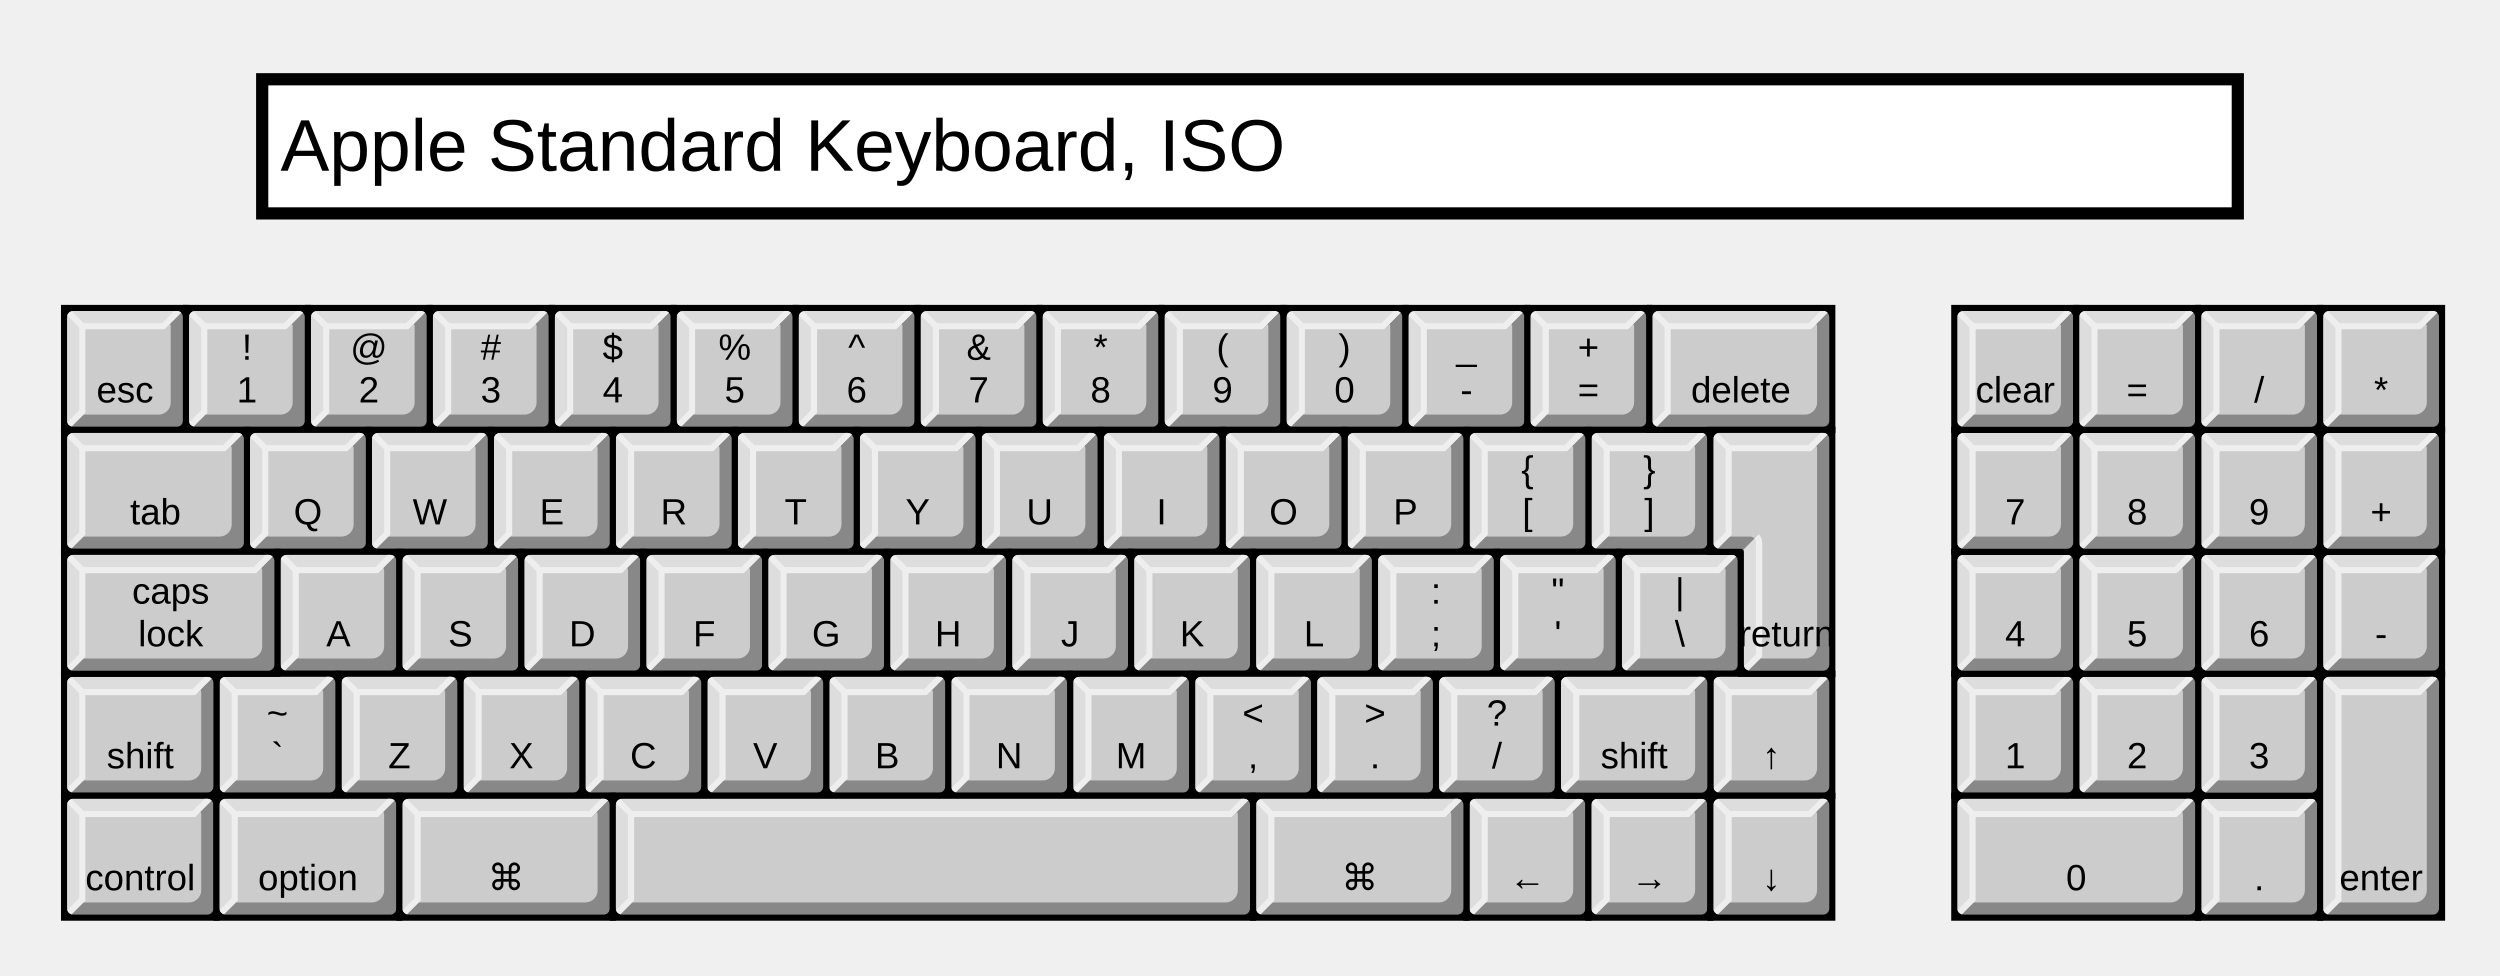
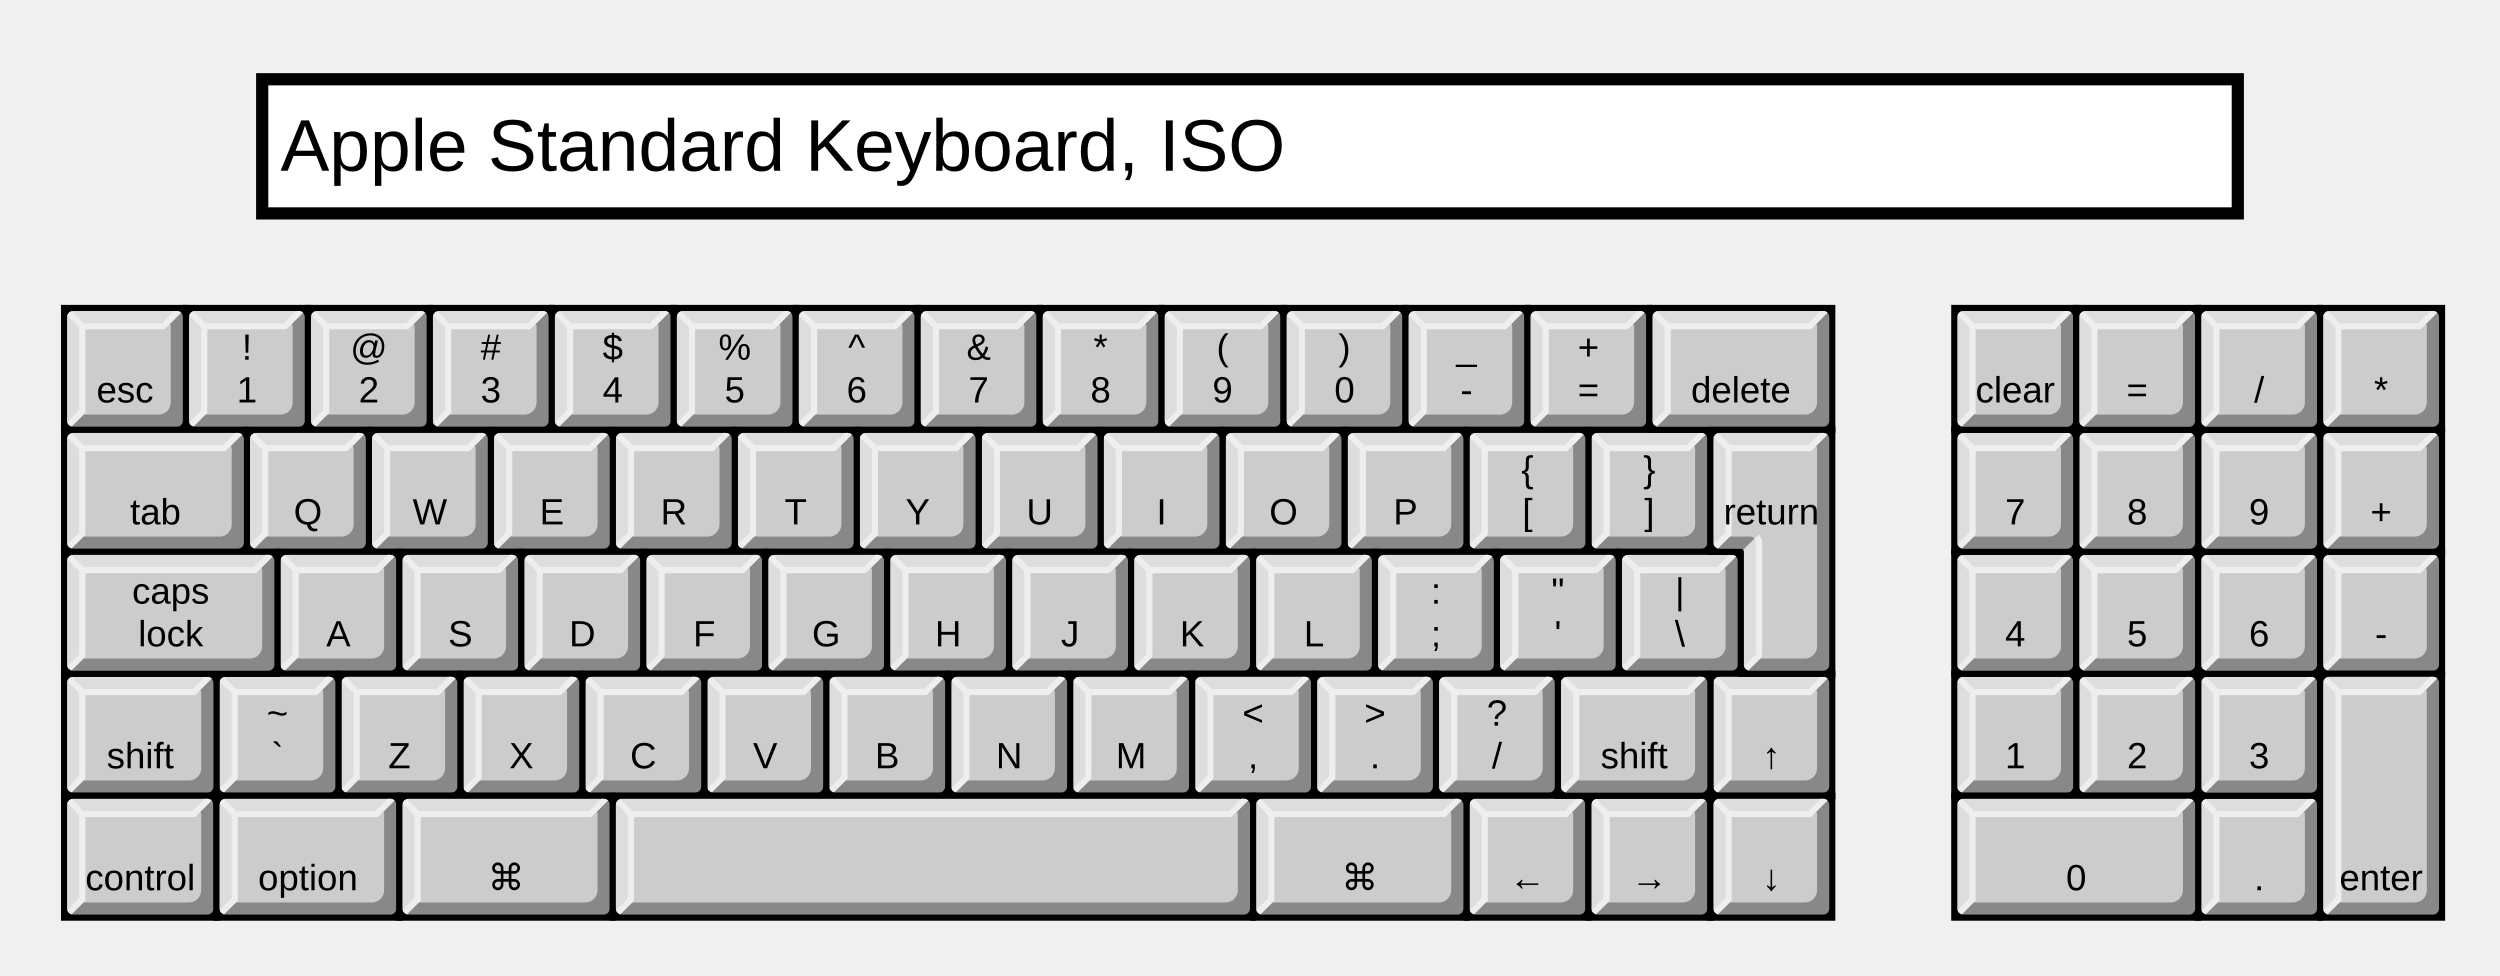
<svg xmlns="http://www.w3.org/2000/svg" xmlns:xlink="http://www.w3.org/1999/xlink" version="1.1" width="820" height="320" viewBox="0 0 410 160">
  <defs>
    <g id="shape0">
-       <path fill="#000000" d="M 16 5 L 16 16 L 5 16 L 5 5 Z M 0 0 L 0 5 L 0 16 L 0 21 L 21 21 L 21 16 L 21 5 L 21 0 Z" />
-       <path fill="#888888" d="M 19.707 1.293 L 16 5 L 16 16 L 5 16 L 1.293 19.707 C 1.474 19.888 1.724 20 2 20 L 19 20 C 19.553 20 20 19.553 20 19 L 20 16 L 20 5 L 20 2 C 20 1.724 19.888 1.474 19.707 1.293 Z" />
-       <path fill="#DDDDDD" d="M 2 1 C 1.448 1 1 1.448 1 2 L 1 5 L 1 16 L 1 19 C 1 19.276 1.112 19.526 1.293 19.707 L 5 16 L 5 16 L 5 5 L 16 5 L 16 5 L 19.707 1.293 C 19.526 1.112 19.276 1 19 1 Z" />
-       <path fill="#EEEEEE" d="M 3.5 3 C 3.224 3 3 3.224 3 3.5 L 3 5 L 3 16 L 3 17.5 C 3 17.639 3.056 17.764 3.146 17.854 L 5 16 L 5 16 L 5 5 L 16 5 L 16 5 L 17.854 3.146 C 17.764 3.056 17.639 3 17.5 3 Z" />
-       <path fill="#CCCCCC" d="M 17.854 3.146 L 17 4 L 4 4 L 4 5 L 4 16 L 4 17 L 3.146 17.854 C 3.237 17.944 3.362 18 3.5 18 L 16 18 L 16 18 L 16 18 C 17.104 18 18 17.104 18 16 L 18 16 L 18 5 L 18 3.5 C 18 3.362 17.944 3.237 17.854 3.146 Z" />
-       <path fill="#EEEEEE" d="M 18.586 1 L 16.293 3.293 L 17 4 L 19.707 1.293 C 19.526 1.112 19.276 1 19 1 Z M 1.756 1.049 C 1.405 1.14 1.14 1.405 1.049 1.756 L 3.646 4.353 L 4.354 3.646 L 1.756 1.049 Z M 3.646 16.646 L 1.049 19.244 C 1.14 19.595 1.405 19.86 1.756 19.951 L 4 17.707 L 4 17 L 3.646 16.646 Z" />
+       <g>
+         <path d="M 16 5 L 16 16 L 5 16 L 5 5 Z M 0 0 L 0 5 L 0 16 L 0 21 L 21 21 L 21 16 L 21 5 L 21 0 Z" fill="#000000" />
+         <path d="M 19.707 1.293 L 16 5 L 16 16 L 5 16 L 1.293 19.707 C 1.474 19.888 1.724 20 2 20 L 19 20 C 19.553 20 20 19.553 20 19 L 20 16 L 20 5 L 20 2 C 20 1.724 19.888 1.474 19.707 1.293 Z" fill="#888888" />
+         <path d="M 2 1 C 1.448 1 1 1.448 1 2 L 1 5 L 1 16 L 1 19 C 1 19.276 1.112 19.526 1.293 19.707 L 5 16 L 5 16 L 5 5 L 16 5 L 16 5 L 19.707 1.293 C 19.526 1.112 19.276 1 19 1 Z" fill="#dddddd" />
+         <path d="M 3.5 3 C 3.224 3 3 3.224 3 3.5 L 3 5 L 3 16 L 3 17.5 C 3 17.639 3.056 17.764 3.146 17.854 L 5 16 L 5 16 L 5 5 L 16 5 L 16 5 L 17.854 3.146 C 17.764 3.056 17.639 3 17.5 3 Z" fill="#eeeeee" />
+         <path d="M 17.854 3.146 L 17 4 L 4 4 L 4 5 L 4 16 L 4 17 L 3.146 17.854 C 3.237 17.944 3.362 18 3.5 18 L 16 18 L 16 18 L 16 18 C 17.104 18 18 17.104 18 16 L 18 16 L 18 5 L 18 3.5 C 18 3.362 17.944 3.237 17.854 3.146 Z" fill="#cccccc" />
+         <path d="M 18.586 1 L 16.293 3.293 L 17 4 L 19.707 1.293 C 19.526 1.112 19.276 1 19 1 Z M 1.756 1.049 C 1.405 1.14 1.14 1.405 1.049 1.756 L 3.646 4.353 L 4.354 3.646 L 1.756 1.049 Z M 3.646 16.646 L 1.049 19.244 C 1.14 19.595 1.405 19.86 1.756 19.951 L 4 17.707 L 4 17 L 3.646 16.646 Z" fill="#eeeeee" />
+       </g>
    </g>
    <g id="shape1">
-       <path fill="#000000" d="M 21 5 L 21 16 L 5 16 L 5 5 Z M 0 0 L 0 5 L 0 16 L 0 21 L 26 21 L 26 16 L 26 5 L 26 0 Z" />
-       <path fill="#888888" d="M 24.707 1.293 L 21 5 L 21 16 L 5 16 L 1.293 19.707 C 1.474 19.888 1.724 20 2 20 L 24 20 C 24.553 20 25 19.553 25 19 L 25 16 L 25 5 L 25 2 C 25 1.724 24.888 1.474 24.707 1.293 Z" />
-       <path fill="#DDDDDD" d="M 2 1 C 1.448 1 1 1.448 1 2 L 1 5 L 1 16 L 1 19 C 1 19.276 1.112 19.526 1.293 19.707 L 5 16 L 5 16 L 5 5 L 21 5 L 21 5 L 24.707 1.293 C 24.526 1.112 24.276 1 24 1 Z" />
-       <path fill="#EEEEEE" d="M 3.5 3 C 3.224 3 3 3.224 3 3.5 L 3 5 L 3 16 L 3 17.5 C 3 17.639 3.056 17.764 3.146 17.854 L 5 16 L 5 16 L 5 5 L 21 5 L 21 5 L 22.854 3.146 C 22.764 3.056 22.639 3 22.5 3 Z" />
-       <path fill="#CCCCCC" d="M 22.854 3.146 L 22 4 L 4 4 L 4 5 L 4 16 L 4 17 L 3.146 17.854 C 3.237 17.944 3.362 18 3.5 18 L 21 18 L 21 18 L 21 18 C 22.104 18 23 17.104 23 16 L 23 16 L 23 5 L 23 3.5 C 23 3.362 22.944 3.237 22.854 3.146 Z" />
-       <path fill="#EEEEEE" d="M 23.586 1 L 21.293 3.293 L 22 4 L 24.707 1.293 C 24.526 1.112 24.276 1 24 1 Z M 1.756 1.049 C 1.405 1.14 1.14 1.405 1.049 1.756 L 3.646 4.353 L 4.354 3.646 L 1.756 1.049 Z M 3.646 16.646 L 1.049 19.244 C 1.14 19.595 1.405 19.86 1.756 19.951 L 4 17.707 L 4 17 L 3.646 16.646 Z" />
+       <g>
+         <path d="M 21 5 L 21 16 L 5 16 L 5 5 Z M 0 0 L 0 5 L 0 16 L 0 21 L 26 21 L 26 16 L 26 5 L 26 0 Z" fill="#000000" />
+         <path d="M 24.707 1.293 L 21 5 L 21 16 L 5 16 L 1.293 19.707 C 1.474 19.888 1.724 20 2 20 L 24 20 C 24.553 20 25 19.553 25 19 L 25 16 L 25 5 L 25 2 C 25 1.724 24.888 1.474 24.707 1.293 Z" fill="#888888" />
+         <path d="M 2 1 C 1.448 1 1 1.448 1 2 L 1 5 L 1 16 L 1 19 C 1 19.276 1.112 19.526 1.293 19.707 L 5 16 L 5 16 L 5 5 L 21 5 L 21 5 L 24.707 1.293 C 24.526 1.112 24.276 1 24 1 Z" fill="#dddddd" />
+         <path d="M 3.5 3 C 3.224 3 3 3.224 3 3.5 L 3 5 L 3 16 L 3 17.5 C 3 17.639 3.056 17.764 3.146 17.854 L 5 16 L 5 16 L 5 5 L 21 5 L 21 5 L 22.854 3.146 C 22.764 3.056 22.639 3 22.5 3 Z" fill="#eeeeee" />
+         <path d="M 22.854 3.146 L 22 4 L 4 4 L 4 5 L 4 16 L 4 17 L 3.146 17.854 C 3.237 17.944 3.362 18 3.5 18 L 21 18 L 21 18 L 21 18 C 22.104 18 23 17.104 23 16 L 23 16 L 23 5 L 23 3.5 C 23 3.362 22.944 3.237 22.854 3.146 Z" fill="#cccccc" />
+         <path d="M 23.586 1 L 21.293 3.293 L 22 4 L 24.707 1.293 C 24.526 1.112 24.276 1 24 1 Z M 1.756 1.049 C 1.405 1.14 1.14 1.405 1.049 1.756 L 3.646 4.353 L 4.354 3.646 L 1.756 1.049 Z M 3.646 16.646 L 1.049 19.244 C 1.14 19.595 1.405 19.86 1.756 19.951 L 4 17.707 L 4 17 L 3.646 16.646 Z" fill="#eeeeee" />
+       </g>
    </g>
    <g id="shape2">
-       <path fill="#000000" d="M 0 0 L 0 5 L 0 16 L 0 21 L 26 21 L 26 16 L 5 16 L 5 5 L 26 5 L 26 0 Z M 26 0 L 26 5 L 26 16 L 26 21 L 31 21 L 31 16 L 31 5 L 31 0 Z" />
-       <path fill="#888888" d="M 5 16 L 1.293 19.707 C 1.474 19.888 1.724 20 2 20 L 26 20 L 26 16 Z M 29.707 1.293 L 26 5 L 26 16 L 26 20 L 29 20 C 29.553 20 30 19.553 30 19 L 30 16 L 30 5 L 30 2 C 30 1.724 29.888 1.474 29.707 1.293 Z" />
-       <path fill="#DDDDDD" d="M 26 1 L 26 5 L 29.707 1.293 C 29.526 1.112 29.276 1 29 1 Z M 2 1 C 1.448 1 1 1.448 1 2 L 1 5 L 1 16 L 1 19 C 1 19.276 1.112 19.526 1.293 19.707 L 5 16 L 5 16 L 5 5 L 26 5 L 26 1 Z" />
-       <path fill="#EEEEEE" d="M 26 3 L 26 5 L 27.854 3.146 C 27.764 3.056 27.639 3 27.5 3 Z M 3.5 3 C 3.224 3 3 3.224 3 3.5 L 3 5 L 3 16 L 3 17.5 C 3 17.639 3.056 17.764 3.146 17.854 L 5 16 L 5 16 L 5 5 L 26 5 L 26 3 Z" />
-       <path fill="#CCCCCC" d="M 27.854 3.146 L 27 4 L 26 4 L 26 5 L 26 5 L 26 4 L 4 4 L 4 5 L 4 16 L 4 17 L 3.146 17.854 C 3.237 17.944 3.362 18 3.5 18 L 26 18 L 26 16 L 26 16 L 26 18 C 27.104 18 28 17.104 28 16 L 28 16 L 28 5 L 28 3.5 C 28 3.362 27.944 3.237 27.854 3.146 Z" />
-       <path fill="#EEEEEE" d="M 28.586 1 L 26.293 3.293 L 27 4 L 29.707 1.293 C 29.526 1.112 29.276 1 29 1 Z M 1.756 1.049 C 1.405 1.14 1.14 1.405 1.049 1.756 L 3.646 4.353 L 4.354 3.646 L 1.756 1.049 Z M 3.646 16.646 L 1.049 19.244 C 1.14 19.595 1.405 19.86 1.756 19.951 L 4 17.707 L 4 17 L 3.646 16.646 Z" />
+       <g>
+         <path d="M 0 0 L 0 5 L 0 16 L 0 21 L 26 21 L 26 16 L 5 16 L 5 5 L 26 5 L 26 0 Z M 26 0 L 26 5 L 26 16 L 26 21 L 31 21 L 31 16 L 31 5 L 31 0 Z" fill="#000000" />
+         <path d="M 5 16 L 1.293 19.707 C 1.474 19.888 1.724 20 2 20 L 26 20 L 26 16 Z M 29.707 1.293 L 26 5 L 26 16 L 26 20 L 29 20 C 29.553 20 30 19.553 30 19 L 30 16 L 30 5 L 30 2 C 30 1.724 29.888 1.474 29.707 1.293 Z" fill="#888888" />
+         <path d="M 26 1 L 26 5 L 29.707 1.293 C 29.526 1.112 29.276 1 29 1 Z M 2 1 C 1.448 1 1 1.448 1 2 L 1 5 L 1 16 L 1 19 C 1 19.276 1.112 19.526 1.293 19.707 L 5 16 L 5 16 L 5 5 L 26 5 L 26 1 Z" fill="#dddddd" />
+         <path d="M 26 3 L 26 5 L 27.854 3.146 C 27.764 3.056 27.639 3 27.5 3 Z M 3.5 3 C 3.224 3 3 3.224 3 3.5 L 3 5 L 3 16 L 3 17.5 C 3 17.639 3.056 17.764 3.146 17.854 L 5 16 L 5 16 L 5 5 L 26 5 L 26 3 Z" fill="#eeeeee" />
+         <path d="M 27.854 3.146 L 27 4 L 26 4 L 26 5 L 26 5 L 26 4 L 4 4 L 4 5 L 4 16 L 4 17 L 3.146 17.854 C 3.237 17.944 3.362 18 3.5 18 L 26 18 L 26 16 L 26 16 L 26 18 C 27.104 18 28 17.104 28 16 L 28 16 L 28 5 L 28 3.5 C 28 3.362 27.944 3.237 27.854 3.146 Z" fill="#cccccc" />
+         <path d="M 28.586 1 L 26.293 3.293 L 27 4 L 29.707 1.293 C 29.526 1.112 29.276 1 29 1 Z M 1.756 1.049 C 1.405 1.14 1.14 1.405 1.049 1.756 L 3.646 4.353 L 4.354 3.646 L 1.756 1.049 Z M 3.646 16.646 L 1.049 19.244 C 1.14 19.595 1.405 19.86 1.756 19.951 L 4 17.707 L 4 17 L 3.646 16.646 Z" fill="#eeeeee" />
+       </g>
    </g>
    <g id="shape3">
-       <path fill="#000000" d="M 0 0 L 0 5 L 0 16 L 0 21 L 31 21 L 31 16 L 5 16 L 5 5 L 31 5 L 31 0 Z M 31 0 L 31 5 L 31 16 L 31 21 L 36 21 L 36 16 L 36 5 L 36 0 Z" />
-       <path fill="#888888" d="M 5 16 L 1.293 19.707 C 1.474 19.888 1.724 20 2 20 L 31 20 L 31 16 Z M 34.707 1.293 L 31 5 L 31 16 L 31 20 L 34 20 C 34.553 20 35 19.553 35 19 L 35 16 L 35 5 L 35 2 C 35 1.724 34.888 1.474 34.707 1.293 Z" />
-       <path fill="#DDDDDD" d="M 31 1 L 31 5 L 34.707 1.293 C 34.526 1.112 34.276 1 34 1 Z M 2 1 C 1.448 1 1 1.448 1 2 L 1 5 L 1 16 L 1 19 C 1 19.276 1.112 19.526 1.293 19.707 L 5 16 L 5 16 L 5 5 L 31 5 L 31 1 Z" />
-       <path fill="#EEEEEE" d="M 31 3 L 31 5 L 32.854 3.146 C 32.764 3.056 32.639 3 32.5 3 Z M 3.5 3 C 3.224 3 3 3.224 3 3.5 L 3 5 L 3 16 L 3 17.5 C 3 17.639 3.056 17.764 3.146 17.854 L 5 16 L 5 16 L 5 5 L 31 5 L 31 3 Z" />
-       <path fill="#CCCCCC" d="M 32.854 3.146 L 32 4 L 31 4 L 31 5 L 31 5 L 31 4 L 4 4 L 4 5 L 4 16 L 4 17 L 3.146 17.854 C 3.237 17.944 3.362 18 3.5 18 L 31 18 L 31 16 L 31 16 L 31 18 C 32.104 18 33 17.104 33 16 L 33 16 L 33 5 L 33 3.5 C 33 3.362 32.944 3.237 32.854 3.146 Z" />
-       <path fill="#EEEEEE" d="M 33.586 1 L 31.293 3.293 L 32 4 L 34.707 1.293 C 34.526 1.112 34.276 1 34 1 Z M 1.756 1.049 C 1.405 1.14 1.14 1.405 1.049 1.756 L 3.646 4.353 L 4.354 3.646 L 1.756 1.049 Z M 3.646 16.646 L 1.049 19.244 C 1.14 19.595 1.405 19.86 1.756 19.951 L 4 17.707 L 4 17 L 3.646 16.646 Z" />
+       <g>
+         <path d="M 0 0 L 0 5 L 0 16 L 0 21 L 31 21 L 31 16 L 5 16 L 5 5 L 31 5 L 31 0 Z M 31 0 L 31 5 L 31 16 L 31 21 L 36 21 L 36 16 L 36 5 L 36 0 Z" fill="#000000" />
+         <path d="M 5 16 L 1.293 19.707 C 1.474 19.888 1.724 20 2 20 L 31 20 L 31 16 Z M 34.707 1.293 L 31 5 L 31 16 L 31 20 L 34 20 C 34.553 20 35 19.553 35 19 L 35 16 L 35 5 L 35 2 C 35 1.724 34.888 1.474 34.707 1.293 Z" fill="#888888" />
+         <path d="M 31 1 L 31 5 L 34.707 1.293 C 34.526 1.112 34.276 1 34 1 Z M 2 1 C 1.448 1 1 1.448 1 2 L 1 5 L 1 16 L 1 19 C 1 19.276 1.112 19.526 1.293 19.707 L 5 16 L 5 16 L 5 5 L 31 5 L 31 1 Z" fill="#dddddd" />
+         <path d="M 31 3 L 31 5 L 32.854 3.146 C 32.764 3.056 32.639 3 32.5 3 Z M 3.5 3 C 3.224 3 3 3.224 3 3.5 L 3 5 L 3 16 L 3 17.5 C 3 17.639 3.056 17.764 3.146 17.854 L 5 16 L 5 16 L 5 5 L 31 5 L 31 3 Z" fill="#eeeeee" />
+         <path d="M 32.854 3.146 L 32 4 L 31 4 L 31 5 L 31 5 L 31 4 L 4 4 L 4 5 L 4 16 L 4 17 L 3.146 17.854 C 3.237 17.944 3.362 18 3.5 18 L 31 18 L 31 16 L 31 16 L 31 18 C 32.104 18 33 17.104 33 16 L 33 16 L 33 5 L 33 3.5 C 33 3.362 32.944 3.237 32.854 3.146 Z" fill="#cccccc" />
+         <path d="M 33.586 1 L 31.293 3.293 L 32 4 L 34.707 1.293 C 34.526 1.112 34.276 1 34 1 Z M 1.756 1.049 C 1.405 1.14 1.14 1.405 1.049 1.756 L 3.646 4.353 L 4.354 3.646 L 1.756 1.049 Z M 3.646 16.646 L 1.049 19.244 C 1.14 19.595 1.405 19.86 1.756 19.951 L 4 17.707 L 4 17 L 3.646 16.646 Z" fill="#eeeeee" />
+       </g>
    </g>
    <g id="shape4">
-       <path fill="#000000" d="M 0 0 L 0 5 L 0 16 L 0 21 L 36 21 L 36 16 L 5 16 L 5 5 L 36 5 L 36 0 Z M 36 0 L 36 5 L 36 16 L 36 21 L 41 21 L 41 16 L 41 5 L 41 0 Z" />
-       <path fill="#888888" d="M 5 16 L 1.293 19.707 C 1.474 19.888 1.724 20 2 20 L 36 20 L 36 16 Z M 39.707 1.293 L 36 5 L 36 16 L 36 20 L 39 20 C 39.553 20 40 19.553 40 19 L 40 16 L 40 5 L 40 2 C 40 1.724 39.888 1.474 39.707 1.293 Z" />
-       <path fill="#DDDDDD" d="M 36 1 L 36 5 L 39.707 1.293 C 39.526 1.112 39.276 1 39 1 Z M 2 1 C 1.448 1 1 1.448 1 2 L 1 5 L 1 16 L 1 19 C 1 19.276 1.112 19.526 1.293 19.707 L 5 16 L 5 16 L 5 5 L 36 5 L 36 1 Z" />
-       <path fill="#EEEEEE" d="M 36 3 L 36 5 L 37.854 3.146 C 37.764 3.056 37.639 3 37.5 3 Z M 3.5 3 C 3.224 3 3 3.224 3 3.5 L 3 5 L 3 16 L 3 17.5 C 3 17.639 3.056 17.764 3.146 17.854 L 5 16 L 5 16 L 5 5 L 36 5 L 36 3 Z" />
-       <path fill="#CCCCCC" d="M 37.854 3.146 L 37 4 L 36 4 L 36 5 L 36 5 L 36 4 L 4 4 L 4 5 L 4 16 L 4 17 L 3.146 17.854 C 3.237 17.944 3.362 18 3.5 18 L 36 18 L 36 16 L 36 16 L 36 18 C 37.104 18 38 17.104 38 16 L 38 16 L 38 5 L 38 3.5 C 38 3.362 37.944 3.237 37.854 3.146 Z" />
-       <path fill="#EEEEEE" d="M 38.586 1 L 36.293 3.293 L 37 4 L 39.707 1.293 C 39.526 1.112 39.276 1 39 1 Z M 1.756 1.049 C 1.405 1.14 1.14 1.405 1.049 1.756 L 3.646 4.353 L 4.354 3.646 L 1.756 1.049 Z M 3.646 16.646 L 1.049 19.244 C 1.14 19.595 1.405 19.86 1.756 19.951 L 4 17.707 L 4 17 L 3.646 16.646 Z" />
+       <g>
+         <path d="M 0 0 L 0 5 L 0 16 L 0 21 L 36 21 L 36 16 L 5 16 L 5 5 L 36 5 L 36 0 Z M 36 0 L 36 5 L 36 16 L 36 21 L 41 21 L 41 16 L 41 5 L 41 0 Z" fill="#000000" />
+         <path d="M 5 16 L 1.293 19.707 C 1.474 19.888 1.724 20 2 20 L 36 20 L 36 16 Z M 39.707 1.293 L 36 5 L 36 16 L 36 20 L 39 20 C 39.553 20 40 19.553 40 19 L 40 16 L 40 5 L 40 2 C 40 1.724 39.888 1.474 39.707 1.293 Z" fill="#888888" />
+         <path d="M 36 1 L 36 5 L 39.707 1.293 C 39.526 1.112 39.276 1 39 1 Z M 2 1 C 1.448 1 1 1.448 1 2 L 1 5 L 1 16 L 1 19 C 1 19.276 1.112 19.526 1.293 19.707 L 5 16 L 5 16 L 5 5 L 36 5 L 36 1 Z" fill="#dddddd" />
+         <path d="M 36 3 L 36 5 L 37.854 3.146 C 37.764 3.056 37.639 3 37.5 3 Z M 3.5 3 C 3.224 3 3 3.224 3 3.5 L 3 5 L 3 16 L 3 17.5 C 3 17.639 3.056 17.764 3.146 17.854 L 5 16 L 5 16 L 5 5 L 36 5 L 36 3 Z" fill="#eeeeee" />
+         <path d="M 37.854 3.146 L 37 4 L 36 4 L 36 5 L 36 5 L 36 4 L 4 4 L 4 5 L 4 16 L 4 17 L 3.146 17.854 C 3.237 17.944 3.362 18 3.5 18 L 36 18 L 36 16 L 36 16 L 36 18 C 37.104 18 38 17.104 38 16 L 38 16 L 38 5 L 38 3.5 C 38 3.362 37.944 3.237 37.854 3.146 Z" fill="#cccccc" />
+         <path d="M 38.586 1 L 36.293 3.293 L 37 4 L 39.707 1.293 C 39.526 1.112 39.276 1 39 1 Z M 1.756 1.049 C 1.405 1.14 1.14 1.405 1.049 1.756 L 3.646 4.353 L 4.354 3.646 L 1.756 1.049 Z M 3.646 16.646 L 1.049 19.244 C 1.14 19.595 1.405 19.86 1.756 19.951 L 4 17.707 L 4 17 L 3.646 16.646 Z" fill="#eeeeee" />
+       </g>
    </g>
    <g id="shape5">
-       <path fill="#000000" d="M 101 5 L 101 16 L 5 16 L 5 5 Z M 0 0 L 0 5 L 0 16 L 0 21 L 106 21 L 106 16 L 106 5 L 106 0 Z" />
-       <path fill="#888888" d="M 104.707 1.293 L 101 5 L 101 16 L 5 16 L 1.293 19.707 C 1.474 19.888 1.724 20 2 20 L 104 20 C 104.553 20 105 19.553 105 19 L 105 16 L 105 5 L 105 2 C 105 1.724 104.888 1.474 104.707 1.293 Z" />
-       <path fill="#DDDDDD" d="M 2 1 C 1.448 1 1 1.448 1 2 L 1 5 L 1 16 L 1 19 C 1 19.276 1.112 19.526 1.293 19.707 L 5 16 L 5 16 L 5 5 L 101 5 L 101 5 L 104.707 1.293 C 104.526 1.112 104.276 1 104 1 Z" />
-       <path fill="#EEEEEE" d="M 3.5 3 C 3.224 3 3 3.224 3 3.5 L 3 5 L 3 16 L 3 17.5 C 3 17.639 3.056 17.764 3.146 17.854 L 5 16 L 5 16 L 5 5 L 101 5 L 101 5 L 102.854 3.146 C 102.764 3.056 102.639 3 102.5 3 Z" />
-       <path fill="#CCCCCC" d="M 102.854 3.146 L 102 4 L 4 4 L 4 5 L 4 16 L 4 17 L 3.146 17.854 C 3.237 17.944 3.362 18 3.5 18 L 101 18 L 101 18 L 101 18 C 102.104 18 103 17.104 103 16 L 103 16 L 103 5 L 103 3.5 C 103 3.362 102.944 3.237 102.854 3.146 Z" />
-       <path fill="#EEEEEE" d="M 103.586 1 L 101.293 3.293 L 102 4 L 104.707 1.293 C 104.526 1.112 104.276 1 104 1 Z M 1.756 1.049 C 1.405 1.14 1.14 1.405 1.049 1.756 L 3.646 4.353 L 4.354 3.646 L 1.756 1.049 Z M 3.646 16.646 L 1.049 19.244 C 1.14 19.595 1.405 19.86 1.756 19.951 L 4 17.707 L 4 17 L 3.646 16.646 Z" />
+       <g>
+         <path d="M 101 5 L 101 16 L 5 16 L 5 5 Z M 0 0 L 0 5 L 0 16 L 0 21 L 106 21 L 106 16 L 106 5 L 106 0 Z" fill="#000000" />
+         <path d="M 104.707 1.293 L 101 5 L 101 16 L 5 16 L 1.293 19.707 C 1.474 19.888 1.724 20 2 20 L 104 20 C 104.553 20 105 19.553 105 19 L 105 16 L 105 5 L 105 2 C 105 1.724 104.888 1.474 104.707 1.293 Z" fill="#888888" />
+         <path d="M 2 1 C 1.448 1 1 1.448 1 2 L 1 5 L 1 16 L 1 19 C 1 19.276 1.112 19.526 1.293 19.707 L 5 16 L 5 16 L 5 5 L 101 5 L 101 5 L 104.707 1.293 C 104.526 1.112 104.276 1 104 1 Z" fill="#dddddd" />
+         <path d="M 3.5 3 C 3.224 3 3 3.224 3 3.5 L 3 5 L 3 16 L 3 17.5 C 3 17.639 3.056 17.764 3.146 17.854 L 5 16 L 5 16 L 5 5 L 101 5 L 101 5 L 102.854 3.146 C 102.764 3.056 102.639 3 102.5 3 Z" fill="#eeeeee" />
+         <path d="M 102.854 3.146 L 102 4 L 4 4 L 4 5 L 4 16 L 4 17 L 3.146 17.854 C 3.237 17.944 3.362 18 3.5 18 L 101 18 L 101 18 L 101 18 C 102.104 18 103 17.104 103 16 L 103 16 L 103 5 L 103 3.5 C 103 3.362 102.944 3.237 102.854 3.146 Z" fill="#cccccc" />
+         <path d="M 103.586 1 L 101.293 3.293 L 102 4 L 104.707 1.293 C 104.526 1.112 104.276 1 104 1 Z M 1.756 1.049 C 1.405 1.14 1.14 1.405 1.049 1.756 L 3.646 4.353 L 4.354 3.646 L 1.756 1.049 Z M 3.646 16.646 L 1.049 19.244 C 1.14 19.595 1.405 19.86 1.756 19.951 L 4 17.707 L 4 17 L 3.646 16.646 Z" fill="#eeeeee" />
+       </g>
    </g>
    <g id="shape6">
-       <path fill="#000000" d="M 16 5 L 16 21 L 16 24 L 16 36 L 10 36 L 10 21 L 10 16 L 5 16 L 5 5 Z M 0 0 L 0 5 L 0 16 L 0 21 L 5 21 L 5 36 L 5 41 L 21 41 L 21 36 L 21 24 L 21 21 L 21 5 L 21 0 Z" />
-       <path fill="#888888" d="M 5 16 L 1.293 19.707 C 1.474 19.888 1.724 20 2 20 L 5.5 20 C 5.639 20 5.764 20.056 5.854 20.146 L 10 16 Z M 19.707 1.293 L 16 5 L 16 21 L 16 24 L 16 36 L 10 36 L 6.293 39.707 C 6.474 39.888 6.724 40 7 40 L 19 40 C 19.553 40 20 39.553 20 39 L 20 36 L 20 24 L 20 21 L 20 5 L 20 2 C 20 1.724 19.888 1.474 19.707 1.293 Z" />
-       <path fill="#DDDDDD" d="M 2 1 C 1.448 1 1 1.448 1 2 L 1 5 L 1 16 L 1 19 C 1 19.276 1.112 19.526 1.293 19.707 L 5 16 L 5 16 L 5 5 L 16 5 L 16 5 L 19.707 1.293 C 19.526 1.112 19.276 1 19 1 Z M 10 16 L 5.854 20.146 C 5.944 20.237 6 20.362 6 20.5 L 6 21 L 6 36 L 6 39 C 6 39.276 6.112 39.526 6.293 39.707 L 10 36 L 10 21 L 10 16 Z" />
-       <path fill="#EEEEEE" d="M 3.5 3 C 3.224 3 3 3.224 3 3.5 L 3 5 L 3 16 L 3 17.5 C 3 17.639 3.056 17.764 3.146 17.854 L 5 16 L 5 16 L 5 5 L 16 5 L 16 5 L 17.854 3.146 C 17.764 3.056 17.639 3 17.5 3 Z M 10 16 L 7.707 18.293 C 7.888 18.474 8 18.724 8 19 L 8 21 L 8 36 L 8 37.5 C 8 37.639 8.056 37.764 8.146 37.854 L 10 36 L 10 21 L 10 16 Z" />
-       <path fill="#CCCCCC" d="M 17.854 3.146 L 17 4 L 4 4 L 4 5 L 4 16 L 4 17 L 3.146 17.854 C 3.237 17.944 3.362 18 3.5 18 L 7 18 C 7.276 18 7.526 18.112 7.707 18.293 L 8.414 17.586 C 8.776 17.948 9 18.448 9 19 L 9 21 L 9 36 L 9 37 L 8.146 37.854 C 8.237 37.944 8.362 38 8.5 38 L 16 38 L 16 38 L 16 38 C 17.104 38 18 37.104 18 36 L 18 24 L 18 21 L 18 5 L 18 3.5 C 18 3.362 17.944 3.237 17.854 3.146 Z" />
-       <path fill="#EEEEEE" d="M 18.586 1 L 16.293 3.293 L 17 4 L 19.707 1.293 C 19.526 1.112 19.276 1 19 1 Z M 1.756 1.049 C 1.405 1.14 1.14 1.405 1.049 1.756 L 3.646 4.353 L 4.354 3.646 L 1.756 1.049 Z M 3.646 16.646 L 1.049 19.244 C 1.14 19.595 1.405 19.86 1.756 19.951 L 4 17.707 L 4 17 L 3.646 16.646 Z M 8.646 36.646 L 6.049 39.244 C 6.14 39.595 6.405 39.86 6.756 39.951 L 9 37.707 L 9 37 L 8.646 36.646 Z" />
+       <g>
+         <path d="M 16 5 L 16 21 L 16 23.5 L 16 36 L 10 36 L 10 21 L 10 16 L 5 16 L 5 5 Z M 0 0 L 0 5 L 0 16 L 0 21 L 5 21 L 5 36 L 5 41 L 21 41 L 21 36 L 21 23.5 L 21 21 L 21 5 L 21 0 Z" fill="#000000" />
+         <path d="M 5 16 L 1.293 19.707 C 1.474 19.888 1.724 20 2 20 L 5.5 20 C 5.639 20 5.764 20.056 5.854 20.146 L 10 16 Z M 19.707 1.293 L 16 5 L 16 21 L 16 23.5 L 16 36 L 10 36 L 6.293 39.707 C 6.474 39.888 6.724 40 7 40 L 19 40 C 19.553 40 20 39.553 20 39 L 20 36 L 20 23.5 L 20 21 L 20 5 L 20 2 C 20 1.724 19.888 1.474 19.707 1.293 Z" fill="#888888" />
+         <path d="M 2 1 C 1.448 1 1 1.448 1 2 L 1 5 L 1 16 L 1 19 C 1 19.276 1.112 19.526 1.293 19.707 L 5 16 L 5 16 L 5 5 L 16 5 L 16 5 L 19.707 1.293 C 19.526 1.112 19.276 1 19 1 Z M 10 16 L 5.854 20.146 C 5.944 20.237 6 20.362 6 20.5 L 6 21 L 6 36 L 6 39 C 6 39.276 6.112 39.526 6.293 39.707 L 10 36 L 10 21 L 10 16 Z" fill="#dddddd" />
+         <path d="M 3.5 3 C 3.224 3 3 3.224 3 3.5 L 3 5 L 3 16 L 3 17.5 C 3 17.639 3.056 17.764 3.146 17.854 L 5 16 L 5 16 L 5 5 L 16 5 L 16 5 L 17.854 3.146 C 17.764 3.056 17.639 3 17.5 3 Z M 10 16 L 7.707 18.293 C 7.888 18.474 8 18.724 8 19 L 8 21 L 8 36 L 8 37.5 C 8 37.639 8.056 37.764 8.146 37.854 L 10 36 L 10 21 L 10 16 Z" fill="#eeeeee" />
+         <path d="M 17.854 3.146 L 17 4 L 4 4 L 4 5 L 4 16 L 4 17 L 3.146 17.854 C 3.237 17.944 3.362 18 3.5 18 L 7 18 C 7.276 18 7.526 18.112 7.707 18.293 L 8.414 17.586 C 8.776 17.948 9 18.448 9 19 L 9 21 L 9 36 L 9 37 L 8.146 37.854 C 8.237 37.944 8.362 38 8.5 38 L 16 38 L 16 38 L 16 38 C 17.104 38 18 37.104 18 36 L 18 23.5 L 18 21 L 18 5 L 18 3.5 C 18 3.362 17.944 3.237 17.854 3.146 Z" fill="#cccccc" />
+         <path d="M 18.586 1 L 16.293 3.293 L 17 4 L 19.707 1.293 C 19.526 1.112 19.276 1 19 1 Z M 1.756 1.049 C 1.405 1.14 1.14 1.405 1.049 1.756 L 3.646 4.353 L 4.354 3.646 L 1.756 1.049 Z M 3.646 16.646 L 1.049 19.244 C 1.14 19.595 1.405 19.86 1.756 19.951 L 4 17.707 L 4 17 L 3.646 16.646 Z M 8.646 36.646 L 6.049 39.244 C 6.14 39.595 6.405 39.86 6.756 39.951 L 9 37.707 L 9 37 L 8.646 36.646 Z" fill="#eeeeee" />
+       </g>
    </g>
    <g id="shape7">
-       <path fill="#000000" d="M 0 0 L 0 5 L 0 36 L 5 36 L 5 5 L 16 5 L 16 36 L 21 36 L 21 5 L 21 0 Z M 0 36 L 0 41 L 21 41 L 21 36 Z" />
-       <path fill="#888888" d="M 19.707 1.293 L 16 5 L 16 36 L 20 36 L 20 5 L 20 2 C 20 1.724 19.888 1.474 19.707 1.293 Z M 5 36 L 1.293 39.707 C 1.474 39.888 1.724 40 2 40 L 19 40 C 19.553 40 20 39.553 20 39 L 20 36 Z" />
-       <path fill="#DDDDDD" d="M 2 1 C 1.448 1 1 1.448 1 2 L 1 5 L 1 36 L 5 36 L 5 5 L 16 5 L 16 5 L 19.707 1.293 C 19.526 1.112 19.276 1 19 1 Z M 1 36 L 1 39 C 1 39.276 1.112 39.526 1.293 39.707 L 5 36 Z" />
-       <path fill="#EEEEEE" d="M 3.5 3 C 3.224 3 3 3.224 3 3.5 L 3 5 L 3 36 L 5 36 L 5 5 L 16 5 L 16 5 L 17.854 3.146 C 17.764 3.056 17.639 3 17.5 3 Z M 3 36 L 3 37.5 C 3 37.639 3.056 37.764 3.146 37.854 L 5 36 Z" />
-       <path fill="#CCCCCC" d="M 17.854 3.146 L 17 4 L 4 4 L 4 5 L 4 36 L 5 36 L 5 36 L 4 36 L 4 37 L 3.146 37.854 C 3.237 37.944 3.362 38 3.5 38 L 16 38 L 16 38 L 16 38 C 17.104 38 18 37.104 18 36 L 16 36 L 16 36 L 18 36 L 18 5 L 18 3.5 C 18 3.362 17.944 3.237 17.854 3.146 Z" />
-       <path fill="#EEEEEE" d="M 18.586 1 L 16.293 3.293 L 17 4 L 19.707 1.293 C 19.526 1.112 19.276 1 19 1 Z M 1.756 1.049 C 1.405 1.14 1.14 1.405 1.049 1.756 L 3.646 4.353 L 4.354 3.646 L 1.756 1.049 Z M 3.646 36.646 L 1.049 39.244 C 1.14 39.595 1.405 39.86 1.756 39.951 L 4 37.707 L 4 37 L 3.646 36.646 Z" />
+       <g>
+         <path d="M 0 0 L 0 5 L 0 36 L 5 36 L 5 5 L 16 5 L 16 36 L 21 36 L 21 5 L 21 0 Z M 0 36 L 0 41 L 21 41 L 21 36 Z" fill="#000000" />
+         <path d="M 19.707 1.293 L 16 5 L 16 36 L 20 36 L 20 5 L 20 2 C 20 1.724 19.888 1.474 19.707 1.293 Z M 5 36 L 1.293 39.707 C 1.474 39.888 1.724 40 2 40 L 19 40 C 19.553 40 20 39.553 20 39 L 20 36 Z" fill="#888888" />
+         <path d="M 2 1 C 1.448 1 1 1.448 1 2 L 1 5 L 1 36 L 5 36 L 5 5 L 16 5 L 16 5 L 19.707 1.293 C 19.526 1.112 19.276 1 19 1 Z M 1 36 L 1 39 C 1 39.276 1.112 39.526 1.293 39.707 L 5 36 Z" fill="#dddddd" />
+         <path d="M 3.5 3 C 3.224 3 3 3.224 3 3.5 L 3 5 L 3 36 L 5 36 L 5 5 L 16 5 L 16 5 L 17.854 3.146 C 17.764 3.056 17.639 3 17.5 3 Z M 3 36 L 3 37.5 C 3 37.639 3.056 37.764 3.146 37.854 L 5 36 Z" fill="#eeeeee" />
+         <path d="M 17.854 3.146 L 17 4 L 4 4 L 4 5 L 4 36 L 5 36 L 5 36 L 4 36 L 4 37 L 3.146 37.854 C 3.237 37.944 3.362 38 3.5 38 L 16 38 L 16 38 L 16 38 C 17.104 38 18 37.104 18 36 L 16 36 L 16 36 L 18 36 L 18 5 L 18 3.5 C 18 3.362 17.944 3.237 17.854 3.146 Z" fill="#cccccc" />
+         <path d="M 18.586 1 L 16.293 3.293 L 17 4 L 19.707 1.293 C 19.526 1.112 19.276 1 19 1 Z M 1.756 1.049 C 1.405 1.14 1.14 1.405 1.049 1.756 L 3.646 4.353 L 4.354 3.646 L 1.756 1.049 Z M 3.646 36.646 L 1.049 39.244 C 1.14 39.595 1.405 39.86 1.756 39.951 L 4 37.707 L 4 37 L 3.646 36.646 Z" fill="#eeeeee" />
+       </g>
    </g>
  </defs>
-   <path class="textarea" d="M 43.0 13.0 L 43.0 35.0 L 367.0 35.0 L 367.0 13.0 Z" fill="white" stroke="black" stroke-width="2" />
+   <path class="textarea" d="M 43 13 L 43 35 L 367 35 L 367 13 Z" fill="white" stroke="black" stroke-width="2" />
  <text class="keyboardName" x="46" y="28" font-family="Arial" font-size="12">Apple Standard Keyboard, ISO</text>
  <g class="keyboard keyboardId4">
    <g class="key keyCode53">
      <use xlink:href="#shape0" transform="translate(10 50)" />
      <text x="20.5" y="66.0" text-anchor="middle" font-family="Arial" font-size="6">esc</text>
    </g>
    <g class="key keyCode18">
      <use xlink:href="#shape0" transform="translate(30 50)" />
      <text x="40.5" y="59.0" text-anchor="middle" font-family="Arial" font-size="6">!</text>
      <text x="40.5" y="66.0" text-anchor="middle" font-family="Arial" font-size="6">1</text>
    </g>
    <g class="key keyCode19">
      <use xlink:href="#shape0" transform="translate(50 50)" />
      <text x="60.5" y="59.0" text-anchor="middle" font-family="Arial" font-size="6">@</text>
      <text x="60.5" y="66.0" text-anchor="middle" font-family="Arial" font-size="6">2</text>
    </g>
    <g class="key keyCode20">
      <use xlink:href="#shape0" transform="translate(70 50)" />
      <text x="80.5" y="59.0" text-anchor="middle" font-family="Arial" font-size="6">#</text>
      <text x="80.5" y="66.0" text-anchor="middle" font-family="Arial" font-size="6">3</text>
    </g>
    <g class="key keyCode21">
      <use xlink:href="#shape0" transform="translate(90 50)" />
      <text x="100.5" y="59.0" text-anchor="middle" font-family="Arial" font-size="6">$</text>
      <text x="100.5" y="66.0" text-anchor="middle" font-family="Arial" font-size="6">4</text>
    </g>
    <g class="key keyCode23">
      <use xlink:href="#shape0" transform="translate(110 50)" />
      <text x="120.5" y="59.0" text-anchor="middle" font-family="Arial" font-size="6">%</text>
      <text x="120.5" y="66.0" text-anchor="middle" font-family="Arial" font-size="6">5</text>
    </g>
    <g class="key keyCode22">
      <use xlink:href="#shape0" transform="translate(130 50)" />
      <text x="140.5" y="59.0" text-anchor="middle" font-family="Arial" font-size="6">^</text>
      <text x="140.5" y="66.0" text-anchor="middle" font-family="Arial" font-size="6">6</text>
    </g>
    <g class="key keyCode26">
      <use xlink:href="#shape0" transform="translate(150 50)" />
      <text x="160.5" y="59.0" text-anchor="middle" font-family="Arial" font-size="6">&amp;</text>
      <text x="160.5" y="66.0" text-anchor="middle" font-family="Arial" font-size="6">7</text>
    </g>
    <g class="key keyCode28">
      <use xlink:href="#shape0" transform="translate(170 50)" />
      <text x="180.5" y="59.0" text-anchor="middle" font-family="Arial" font-size="6">*</text>
      <text x="180.5" y="66.0" text-anchor="middle" font-family="Arial" font-size="6">8</text>
    </g>
    <g class="key keyCode25">
      <use xlink:href="#shape0" transform="translate(190 50)" />
      <text x="200.5" y="59.0" text-anchor="middle" font-family="Arial" font-size="6">(</text>
      <text x="200.5" y="66.0" text-anchor="middle" font-family="Arial" font-size="6">9</text>
    </g>
    <g class="key keyCode29">
      <use xlink:href="#shape0" transform="translate(210 50)" />
      <text x="220.5" y="59.0" text-anchor="middle" font-family="Arial" font-size="6">)</text>
      <text x="220.5" y="66.0" text-anchor="middle" font-family="Arial" font-size="6">0</text>
    </g>
    <g class="key keyCode27">
      <use xlink:href="#shape0" transform="translate(230 50)" />
      <text x="240.5" y="59.0" text-anchor="middle" font-family="Arial" font-size="6">_</text>
      <text x="240.5" y="66.0" text-anchor="middle" font-family="Arial" font-size="6">-</text>
    </g>
    <g class="key keyCode24">
      <use xlink:href="#shape0" transform="translate(250 50)" />
      <text x="260.5" y="59.0" text-anchor="middle" font-family="Arial" font-size="6">+</text>
      <text x="260.5" y="66.0" text-anchor="middle" font-family="Arial" font-size="6">=</text>
    </g>
    <g class="key keyCode30">
      <use xlink:href="#shape0" transform="translate(260 70)" />
      <text x="270.5" y="79.0" text-anchor="middle" font-family="Arial" font-size="6">}</text>
      <text x="270.5" y="86.0" text-anchor="middle" font-family="Arial" font-size="6">]</text>
    </g>
    <g class="key keyCode33">
      <use xlink:href="#shape0" transform="translate(240 70)" />
      <text x="250.5" y="79.0" text-anchor="middle" font-family="Arial" font-size="6">{</text>
      <text x="250.5" y="86.0" text-anchor="middle" font-family="Arial" font-size="6">[</text>
    </g>
    <g class="key keyCode35">
      <use xlink:href="#shape0" transform="translate(220 70)" />
      <text x="230.5" y="86.0" text-anchor="middle" font-family="Arial" font-size="6">P</text>
    </g>
    <g class="key keyCode31">
      <use xlink:href="#shape0" transform="translate(200 70)" />
      <text x="210.5" y="86.0" text-anchor="middle" font-family="Arial" font-size="6">O</text>
    </g>
    <g class="key keyCode34">
      <use xlink:href="#shape0" transform="translate(180 70)" />
      <text x="190.5" y="86.0" text-anchor="middle" font-family="Arial" font-size="6">I</text>
    </g>
    <g class="key keyCode32">
      <use xlink:href="#shape0" transform="translate(160 70)" />
      <text x="170.5" y="86.0" text-anchor="middle" font-family="Arial" font-size="6">U</text>
    </g>
    <g class="key keyCode16">
      <use xlink:href="#shape0" transform="translate(140 70)" />
      <text x="150.5" y="86.0" text-anchor="middle" font-family="Arial" font-size="6">Y</text>
    </g>
    <g class="key keyCode17">
      <use xlink:href="#shape0" transform="translate(120 70)" />
      <text x="130.5" y="86.0" text-anchor="middle" font-family="Arial" font-size="6">T</text>
    </g>
    <g class="key keyCode15">
      <use xlink:href="#shape0" transform="translate(100 70)" />
      <text x="110.5" y="86.0" text-anchor="middle" font-family="Arial" font-size="6">R</text>
    </g>
    <g class="key keyCode14">
      <use xlink:href="#shape0" transform="translate(80 70)" />
      <text x="90.5" y="86.0" text-anchor="middle" font-family="Arial" font-size="6">E</text>
    </g>
    <g class="key keyCode13">
      <use xlink:href="#shape0" transform="translate(60 70)" />
      <text x="70.5" y="86.0" text-anchor="middle" font-family="Arial" font-size="6">W</text>
    </g>
    <g class="key keyCode12">
      <use xlink:href="#shape0" transform="translate(40 70)" />
      <text x="50.5" y="86.0" text-anchor="middle" font-family="Arial" font-size="6">Q</text>
    </g>
    <g class="key keyCode0">
      <use xlink:href="#shape0" transform="translate(45 90)" />
      <text x="55.5" y="106.0" text-anchor="middle" font-family="Arial" font-size="6">A</text>
    </g>
    <g class="key keyCode1">
      <use xlink:href="#shape0" transform="translate(65 90)" />
      <text x="75.5" y="106.0" text-anchor="middle" font-family="Arial" font-size="6">S</text>
    </g>
    <g class="key keyCode2">
      <use xlink:href="#shape0" transform="translate(85 90)" />
      <text x="95.5" y="106.0" text-anchor="middle" font-family="Arial" font-size="6">D</text>
    </g>
    <g class="key keyCode3">
      <use xlink:href="#shape0" transform="translate(105 90)" />
      <text x="115.5" y="106.0" text-anchor="middle" font-family="Arial" font-size="6">F</text>
    </g>
    <g class="key keyCode5">
      <use xlink:href="#shape0" transform="translate(125 90)" />
      <text x="135.5" y="106.0" text-anchor="middle" font-family="Arial" font-size="6">G</text>
    </g>
    <g class="key keyCode4">
      <use xlink:href="#shape0" transform="translate(145 90)" />
      <text x="155.5" y="106.0" text-anchor="middle" font-family="Arial" font-size="6">H</text>
    </g>
    <g class="key keyCode38">
      <use xlink:href="#shape0" transform="translate(165 90)" />
      <text x="175.5" y="106.0" text-anchor="middle" font-family="Arial" font-size="6">J</text>
    </g>
    <g class="key keyCode40">
      <use xlink:href="#shape0" transform="translate(185 90)" />
      <text x="195.5" y="106.0" text-anchor="middle" font-family="Arial" font-size="6">K</text>
    </g>
    <g class="key keyCode37">
      <use xlink:href="#shape0" transform="translate(205 90)" />
      <text x="215.5" y="106.0" text-anchor="middle" font-family="Arial" font-size="6">L</text>
    </g>
    <g class="key keyCode41">
      <use xlink:href="#shape0" transform="translate(225 90)" />
      <text x="235.5" y="99.0" text-anchor="middle" font-family="Arial" font-size="6">:</text>
      <text x="235.5" y="106.0" text-anchor="middle" font-family="Arial" font-size="6">;</text>
    </g>
    <g class="key keyCode39">
      <use xlink:href="#shape0" transform="translate(245 90)" />
      <text x="255.5" y="99.0" text-anchor="middle" font-family="Arial" font-size="6">"</text>
      <text x="255.5" y="106.0" text-anchor="middle" font-family="Arial" font-size="6">'</text>
    </g>
    <g class="key keyCode42">
      <use xlink:href="#shape0" transform="translate(265 90)" />
      <text x="275.5" y="99.0" text-anchor="middle" font-family="Arial" font-size="6">|</text>
      <text x="275.5" y="106.0" text-anchor="middle" font-family="Arial" font-size="6">\</text>
    </g>
    <g class="key keyCode126">
      <use xlink:href="#shape0" transform="translate(280 110)" />
      <text x="290.5" y="126.0" text-anchor="middle" font-family="Arial" font-size="6">↑</text>
    </g>
    <g class="key keyCode44">
      <use xlink:href="#shape0" transform="translate(235 110)" />
      <text x="245.5" y="119.0" text-anchor="middle" font-family="Arial" font-size="6">?</text>
      <text x="245.5" y="126.0" text-anchor="middle" font-family="Arial" font-size="6">/</text>
    </g>
    <g class="key keyCode47">
      <use xlink:href="#shape0" transform="translate(215 110)" />
      <text x="225.5" y="119.0" text-anchor="middle" font-family="Arial" font-size="6">&gt;</text>
      <text x="225.5" y="126.0" text-anchor="middle" font-family="Arial" font-size="6">.</text>
    </g>
    <g class="key keyCode43">
      <use xlink:href="#shape0" transform="translate(195 110)" />
      <text x="205.5" y="119.0" text-anchor="middle" font-family="Arial" font-size="6">&lt;</text>
      <text x="205.5" y="126.0" text-anchor="middle" font-family="Arial" font-size="6">,</text>
    </g>
    <g class="key keyCode46">
      <use xlink:href="#shape0" transform="translate(175 110)" />
      <text x="185.5" y="126.0" text-anchor="middle" font-family="Arial" font-size="6">M</text>
    </g>
    <g class="key keyCode45">
      <use xlink:href="#shape0" transform="translate(155 110)" />
      <text x="165.5" y="126.0" text-anchor="middle" font-family="Arial" font-size="6">N</text>
    </g>
    <g class="key keyCode11">
      <use xlink:href="#shape0" transform="translate(135 110)" />
      <text x="145.5" y="126.0" text-anchor="middle" font-family="Arial" font-size="6">B</text>
    </g>
    <g class="key keyCode9">
      <use xlink:href="#shape0" transform="translate(115 110)" />
      <text x="125.5" y="126.0" text-anchor="middle" font-family="Arial" font-size="6">V</text>
    </g>
    <g class="key keyCode8">
      <use xlink:href="#shape0" transform="translate(95 110)" />
      <text x="105.5" y="126.0" text-anchor="middle" font-family="Arial" font-size="6">C</text>
    </g>
    <g class="key keyCode7">
      <use xlink:href="#shape0" transform="translate(75 110)" />
      <text x="85.5" y="126.0" text-anchor="middle" font-family="Arial" font-size="6">X</text>
    </g>
    <g class="key keyCode6">
      <use xlink:href="#shape0" transform="translate(55 110)" />
      <text x="65.5" y="126.0" text-anchor="middle" font-family="Arial" font-size="6">Z</text>
    </g>
    <g class="key keyCode50">
      <use xlink:href="#shape0" transform="translate(35 110)" />
      <text x="45.5" y="119.0" text-anchor="middle" font-family="Arial" font-size="6">~</text>
      <text x="45.5" y="126.0" text-anchor="middle" font-family="Arial" font-size="6">`</text>
    </g>
    <g class="key keyCode123">
      <use xlink:href="#shape0" transform="translate(240 130)" />
      <text x="250.5" y="146.0" text-anchor="middle" font-family="Arial" font-size="6">←</text>
    </g>
    <g class="key keyCode124">
      <use xlink:href="#shape0" transform="translate(260 130)" />
      <text x="270.5" y="146.0" text-anchor="middle" font-family="Arial" font-size="6">→</text>
    </g>
    <g class="key keyCode125">
      <use xlink:href="#shape0" transform="translate(280 130)" />
      <text x="290.5" y="146.0" text-anchor="middle" font-family="Arial" font-size="6">↓</text>
    </g>
    <g class="key keyCode65">
      <use xlink:href="#shape0" transform="translate(360 130)" />
      <text x="370.5" y="146.0" text-anchor="middle" font-family="Arial" font-size="6">.</text>
    </g>
    <g class="key keyCode85">
      <use xlink:href="#shape0" transform="translate(360 110)" />
      <text x="370.5" y="126.0" text-anchor="middle" font-family="Arial" font-size="6">3</text>
    </g>
    <g class="key keyCode84">
      <use xlink:href="#shape0" transform="translate(340 110)" />
      <text x="350.5" y="126.0" text-anchor="middle" font-family="Arial" font-size="6">2</text>
    </g>
    <g class="key keyCode83">
      <use xlink:href="#shape0" transform="translate(320 110)" />
      <text x="330.5" y="126.0" text-anchor="middle" font-family="Arial" font-size="6">1</text>
    </g>
    <g class="key keyCode86">
      <use xlink:href="#shape0" transform="translate(320 90)" />
      <text x="330.5" y="106.0" text-anchor="middle" font-family="Arial" font-size="6">4</text>
    </g>
    <g class="key keyCode87">
      <use xlink:href="#shape0" transform="translate(340 90)" />
      <text x="350.5" y="106.0" text-anchor="middle" font-family="Arial" font-size="6">5</text>
    </g>
    <g class="key keyCode88">
      <use xlink:href="#shape0" transform="translate(360 90)" />
      <text x="370.5" y="106.0" text-anchor="middle" font-family="Arial" font-size="6">6</text>
    </g>
    <g class="key keyCode78">
      <use xlink:href="#shape0" transform="translate(380 90)" />
      <text x="390.5" y="106.0" text-anchor="middle" font-family="Arial" font-size="6">-</text>
    </g>
    <g class="key keyCode69">
      <use xlink:href="#shape0" transform="translate(380 70)" />
      <text x="390.5" y="86.0" text-anchor="middle" font-family="Arial" font-size="6">+</text>
    </g>
    <g class="key keyCode92">
      <use xlink:href="#shape0" transform="translate(360 70)" />
      <text x="370.5" y="86.0" text-anchor="middle" font-family="Arial" font-size="6">9</text>
    </g>
    <g class="key keyCode91">
      <use xlink:href="#shape0" transform="translate(340 70)" />
      <text x="350.5" y="86.0" text-anchor="middle" font-family="Arial" font-size="6">8</text>
    </g>
    <g class="key keyCode89">
      <use xlink:href="#shape0" transform="translate(320 70)" />
      <text x="330.5" y="86.0" text-anchor="middle" font-family="Arial" font-size="6">7</text>
    </g>
    <g class="key keyCode71">
      <use xlink:href="#shape0" transform="translate(320 50)" />
      <text x="330.5" y="66.0" text-anchor="middle" font-family="Arial" font-size="6">clear</text>
    </g>
    <g class="key keyCode81">
      <use xlink:href="#shape0" transform="translate(340 50)" />
      <text x="350.5" y="66.0" text-anchor="middle" font-family="Arial" font-size="6">=</text>
    </g>
    <g class="key keyCode75">
      <use xlink:href="#shape0" transform="translate(360 50)" />
      <text x="370.5" y="66.0" text-anchor="middle" font-family="Arial" font-size="6">/</text>
    </g>
    <g class="key keyCode67">
      <use xlink:href="#shape0" transform="translate(380 50)" />
      <text x="390.5" y="66.0" text-anchor="middle" font-family="Arial" font-size="6">*</text>
    </g>
    <g class="key keyCode56">
      <use xlink:href="#shape1" transform="translate(10 110)" />
      <text x="23.0" y="126.0" text-anchor="middle" font-family="Arial" font-size="6">shift</text>
    </g>
    <g class="key keyCode56">
      <use xlink:href="#shape1" transform="translate(255 110)" />
      <text x="268.0" y="126.0" text-anchor="middle" font-family="Arial" font-size="6">shift</text>
    </g>
    <g class="key keyCode59">
      <use xlink:href="#shape1" transform="translate(10 130)" />
      <text x="23.0" y="146.0" text-anchor="middle" font-family="Arial" font-size="6">control</text>
    </g>
    <g class="key keyCode58">
      <use xlink:href="#shape2" transform="translate(35 130)" />
      <text x="50.5" y="146.0" text-anchor="middle" font-family="Arial" font-size="6">option</text>
    </g>
    <g class="key keyCode48">
      <use xlink:href="#shape2" transform="translate(10 70)" />
      <text x="25.5" y="86.0" text-anchor="middle" font-family="Arial" font-size="6">tab</text>
    </g>
    <g class="key keyCode51">
      <use xlink:href="#shape2" transform="translate(270 50)" />
      <text x="285.5" y="66.0" text-anchor="middle" font-family="Arial" font-size="6">delete</text>
    </g>
    <g class="key keyCode57">
      <use xlink:href="#shape3" transform="translate(10 90)" />
      <text x="28.0" y="99.0" text-anchor="middle" font-family="Arial" font-size="6">caps</text>
      <text x="28.0" y="106.0" text-anchor="middle" font-family="Arial" font-size="6">lock</text>
    </g>
    <g class="key keyCode55">
      <use xlink:href="#shape3" transform="translate(65 130)" />
      <text x="83.0" y="146.0" text-anchor="middle" font-family="Arial" font-size="6">⌘</text>
    </g>
    <g class="key keyCode55">
      <use xlink:href="#shape3" transform="translate(205 130)" />
      <text x="223.0" y="146.0" text-anchor="middle" font-family="Arial" font-size="6">⌘</text>
    </g>
    <g class="key keyCode82">
      <use xlink:href="#shape4" transform="translate(320 130)" />
      <text x="340.5" y="146.0" text-anchor="middle" font-family="Arial" font-size="6">0</text>
    </g>
    <g class="key keyCode49">
      <use xlink:href="#shape5" transform="translate(100 130)" />
    </g>
    <g class="key keyCode36">
      <use xlink:href="#shape6" transform="translate(280 70)" />
-       <text x="293.0" y="106.0" text-anchor="middle" font-family="Arial" font-size="6">return</text>
+       <text x="290.5" y="86.0" text-anchor="middle" font-family="Arial" font-size="6">return</text>
    </g>
    <g class="key keyCode76">
      <use xlink:href="#shape7" transform="translate(380 110)" />
      <text x="390.5" y="146.0" text-anchor="middle" font-family="Arial" font-size="6">enter</text>
    </g>
  </g>
</svg>
